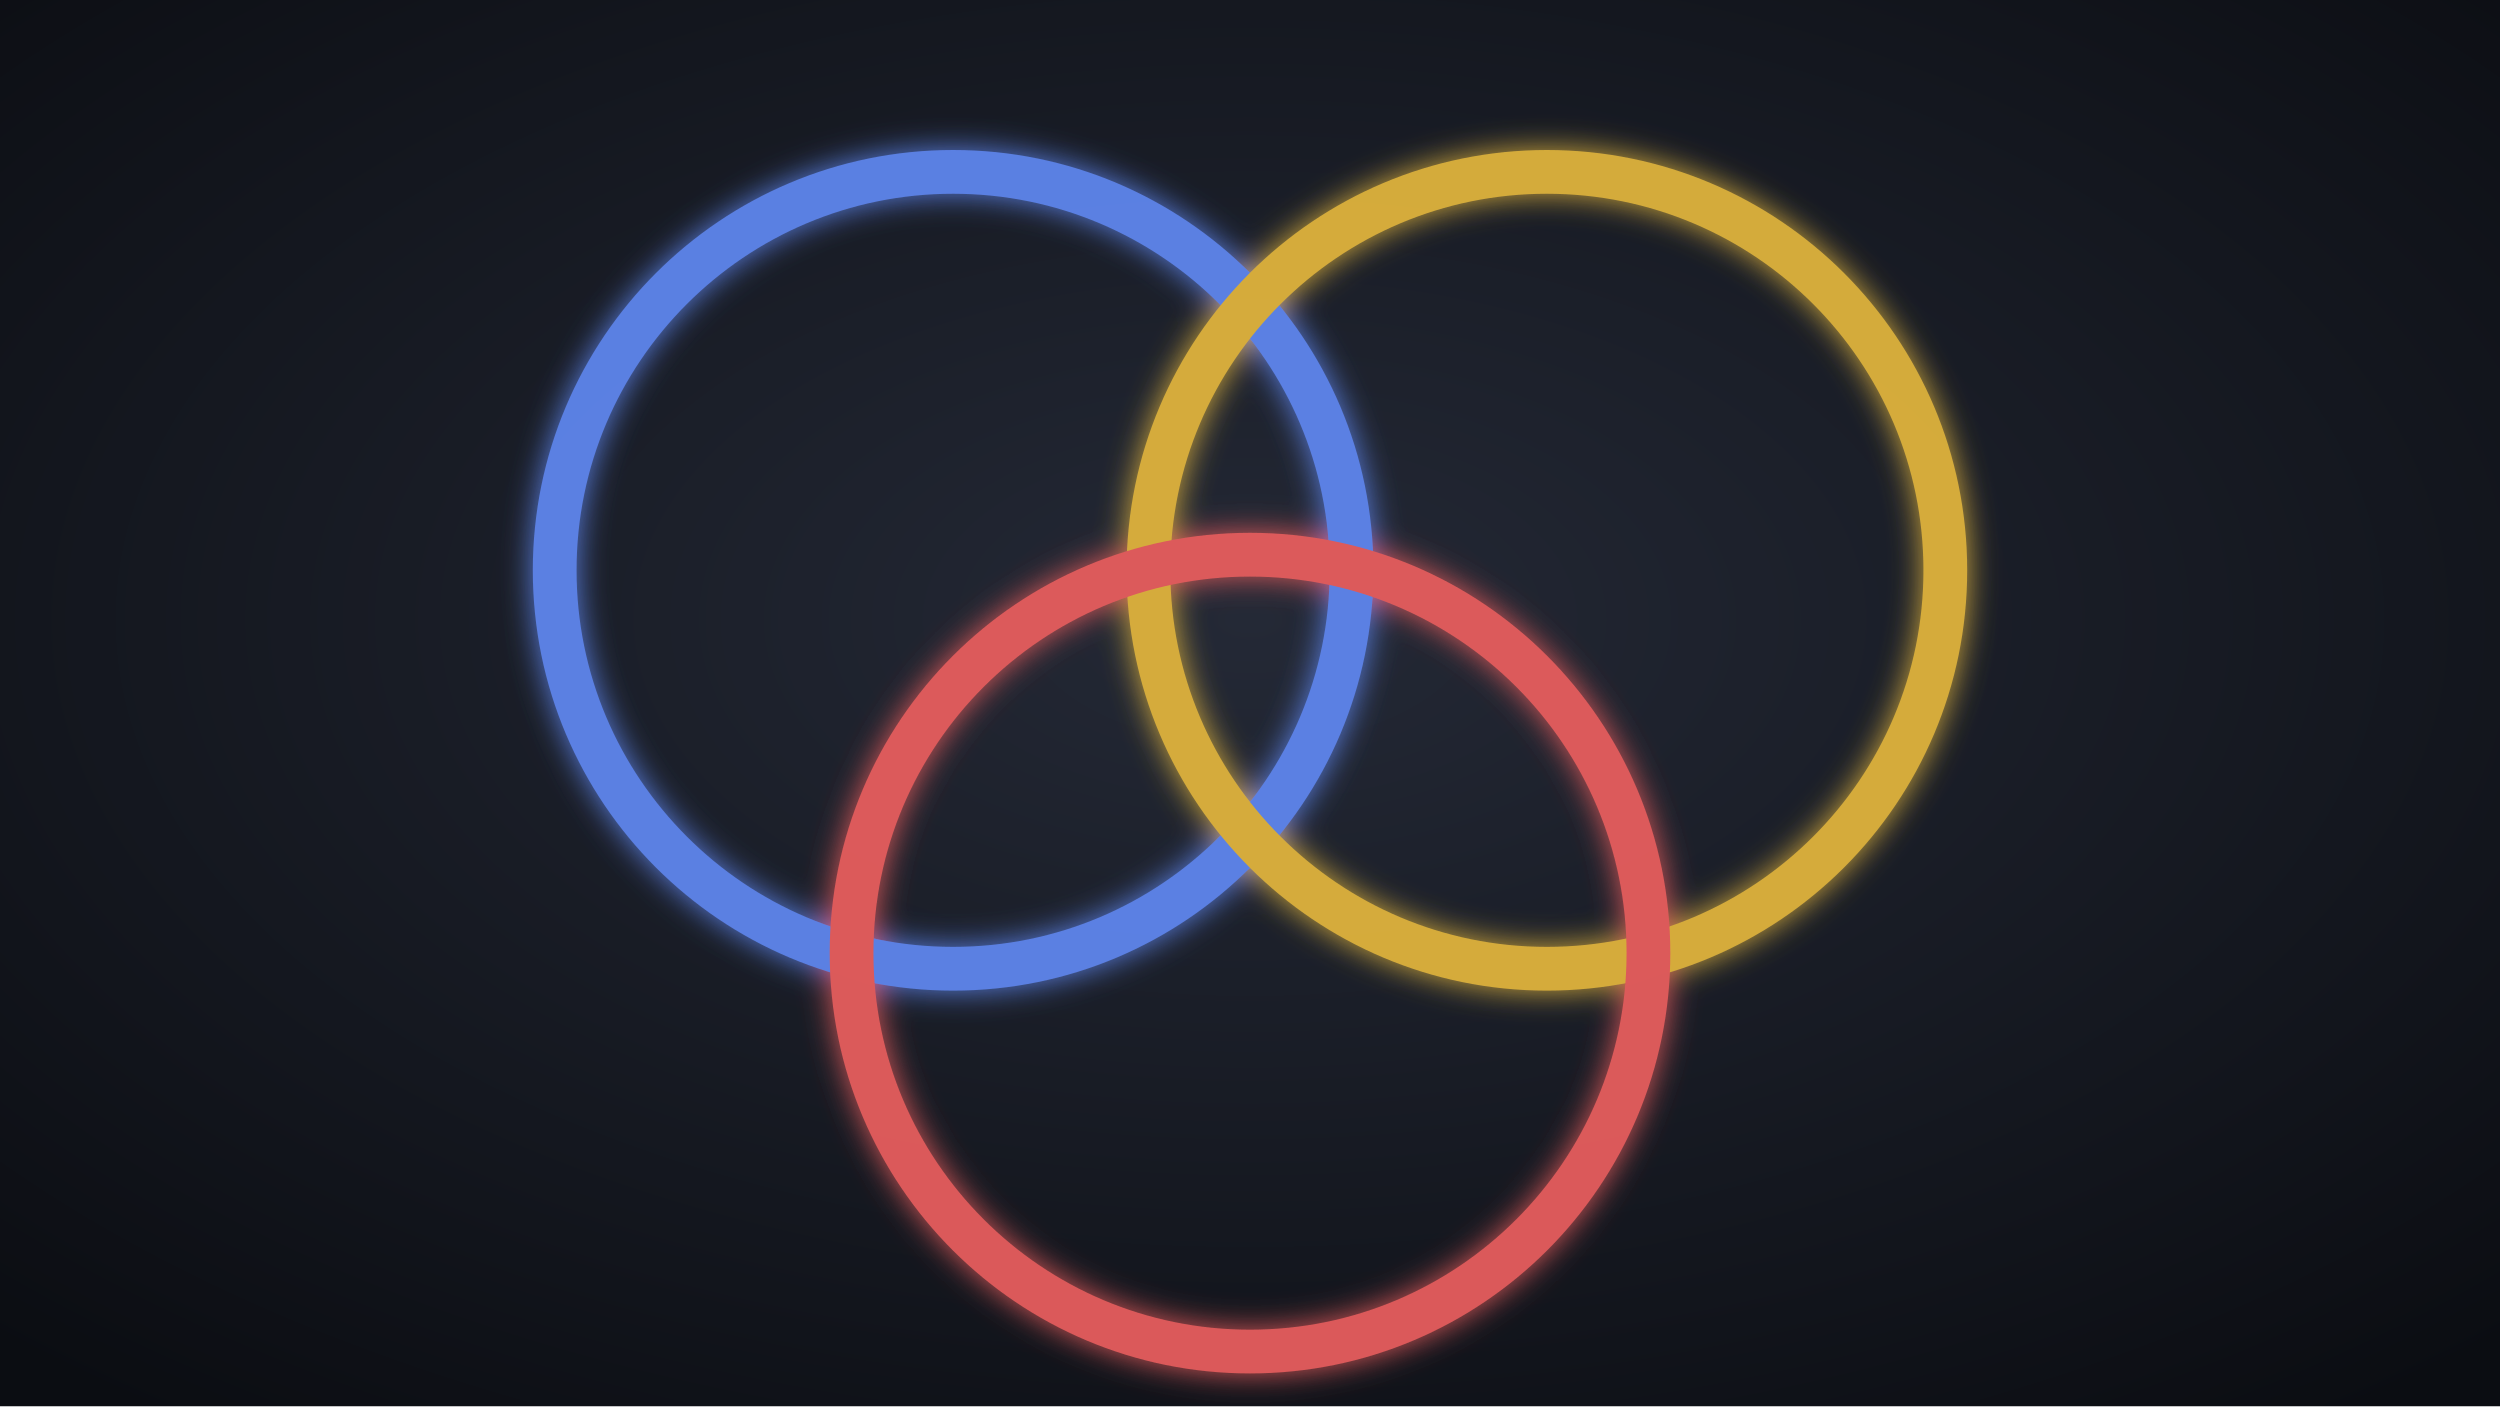
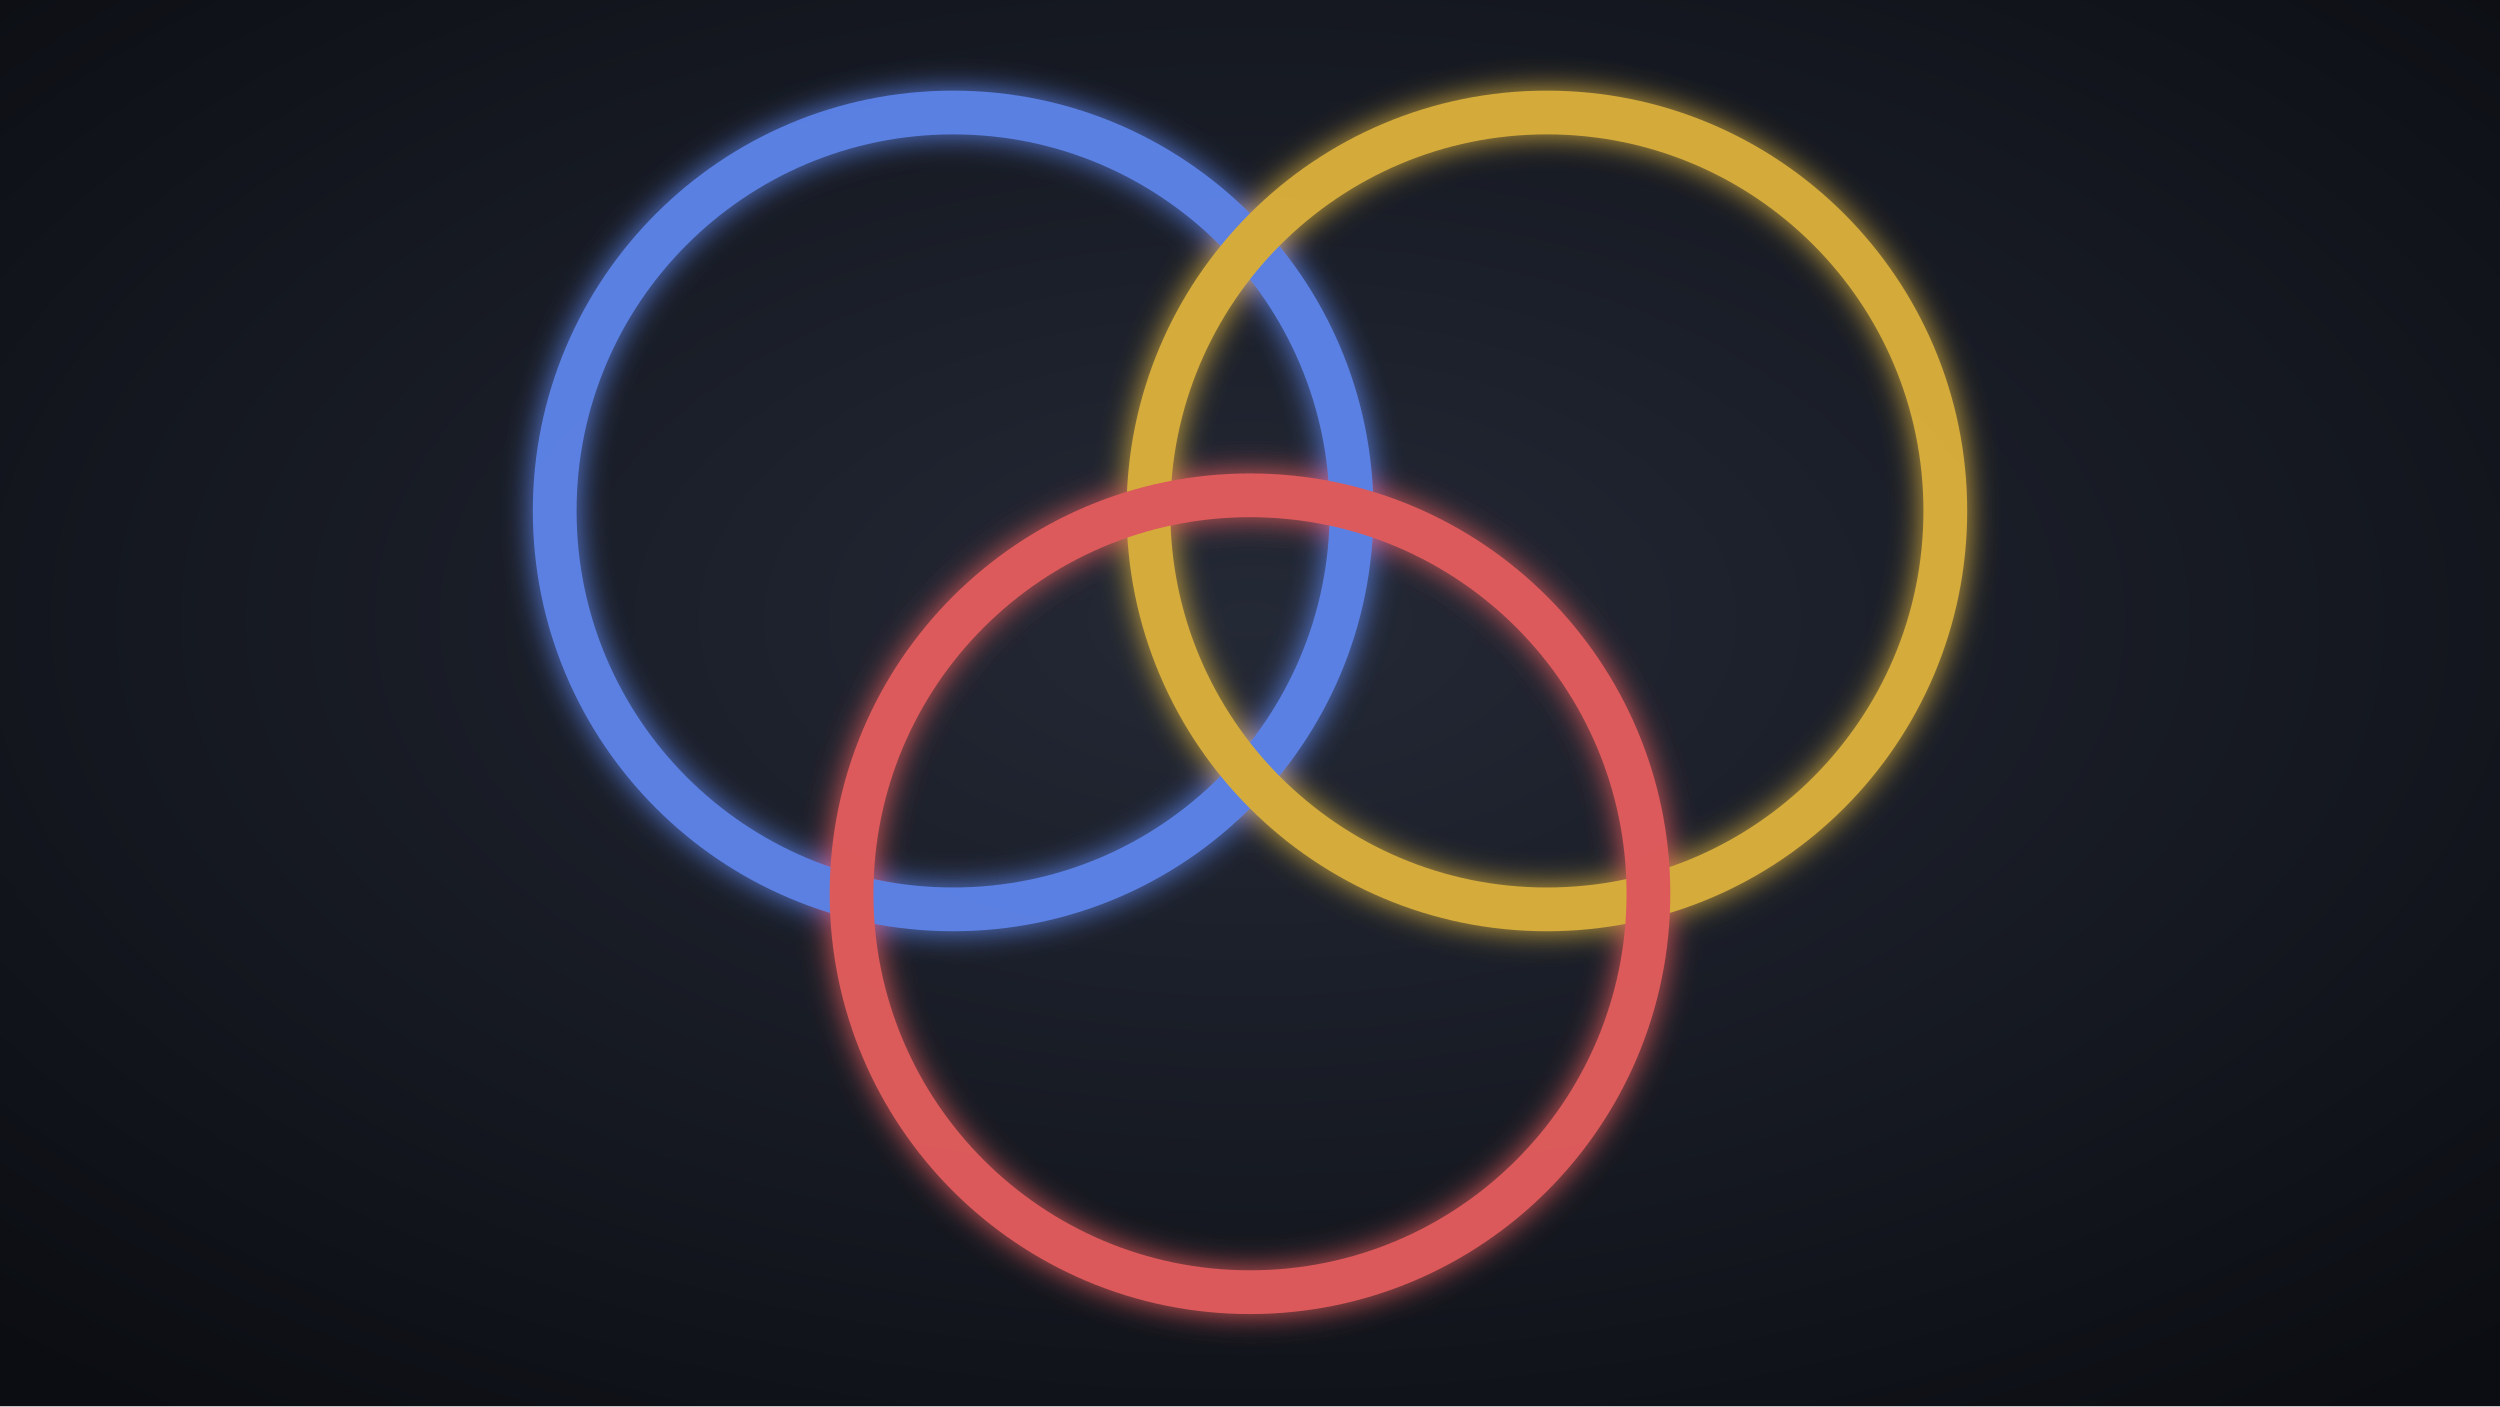
<svg xmlns="http://www.w3.org/2000/svg" viewBox="0 0 1600 900" role="img" aria-hidden="true">
  <defs>
    <radialGradient id="bg" cx="50%" cy="44%" r="72%">
      <stop offset="0" stop-color="#242936" />
      <stop offset="1" stop-color="#0b0d12" />
    </radialGradient>
    <filter id="glow">
      <feGaussianBlur stdDeviation="10" result="b" />
      <feMerge>
        <feMergeNode in="b" />
        <feMergeNode in="SourceGraphic" />
      </feMerge>
    </filter>
  </defs>
  <rect width="1600" height="900" fill="url(#bg)" />
-   <g fill="none" stroke-width="28" filter="url(#glow)" opacity=".94">
+   <g fill="none" stroke-width="28" filter="url(#glow)" opacity=".94" transform="translate(0 -38)">
    <circle cx="610" cy="365" r="255" stroke="#5f86ee" />
    <circle cx="990" cy="365" r="255" stroke="#e0b43c" />
    <circle cx="800" cy="610" r="255" stroke="#e85d5d" />
  </g>
</svg>
